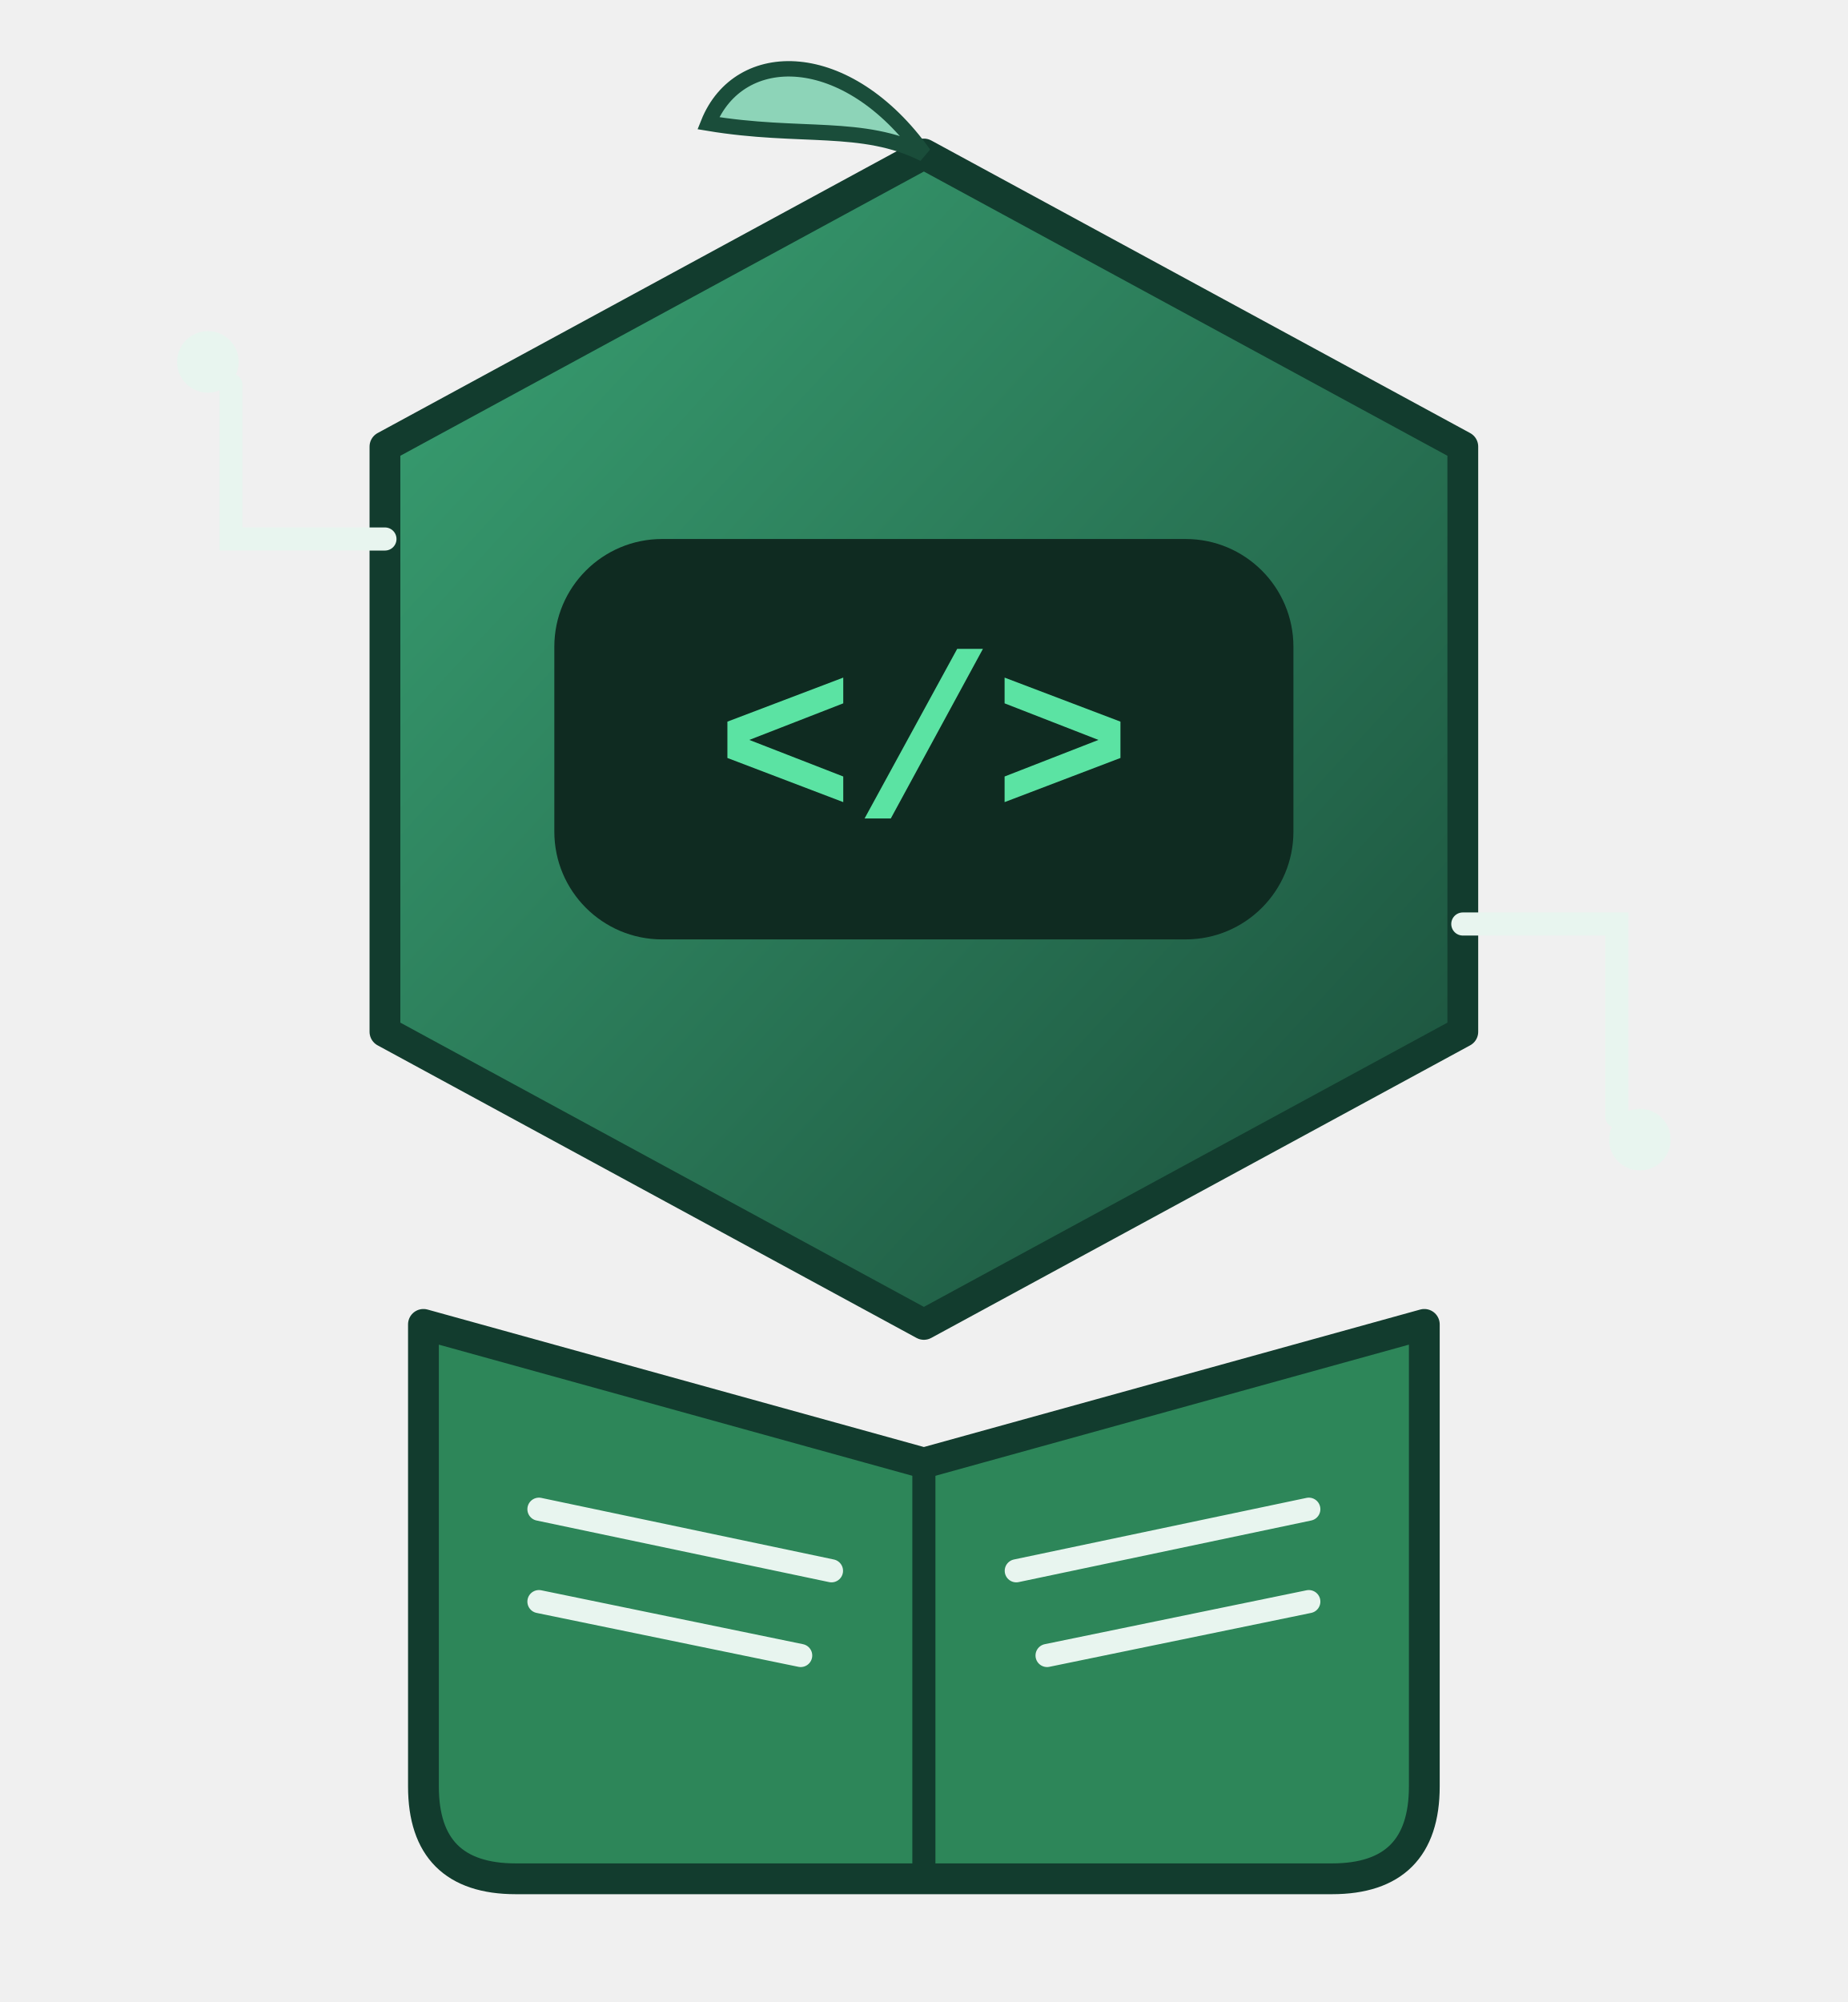
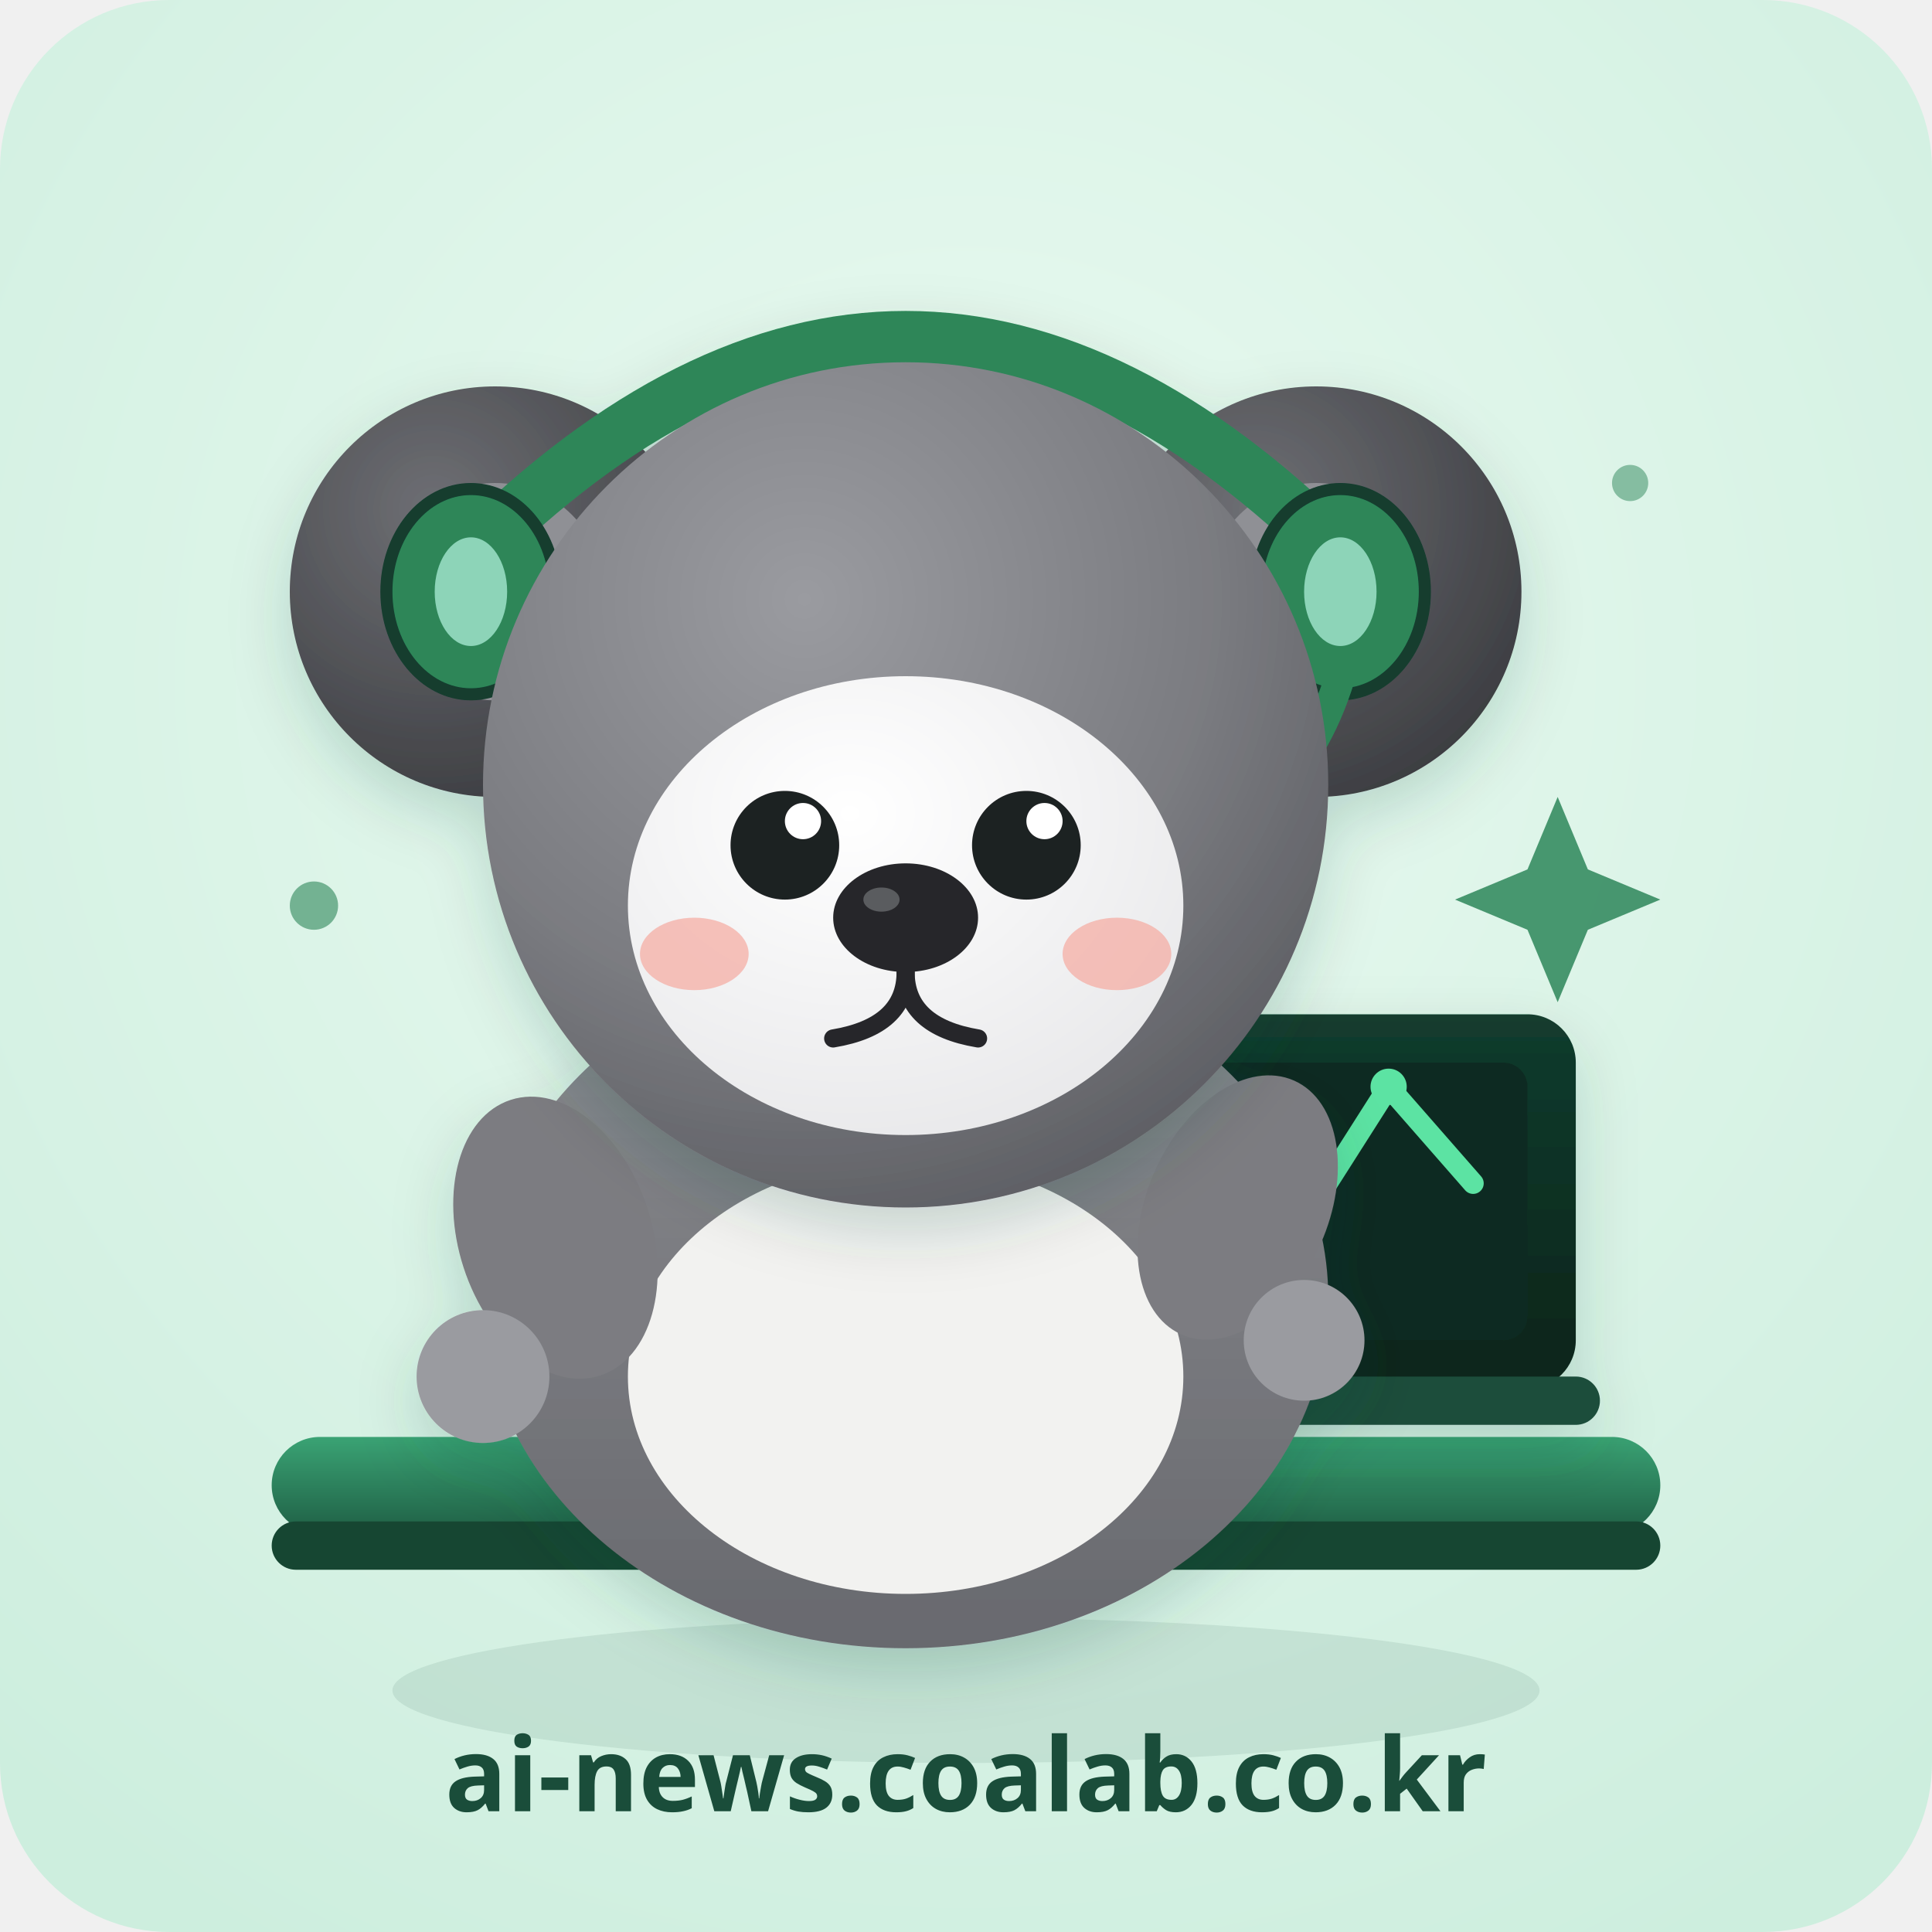
- <svg xmlns="http://www.w3.org/2000/svg" viewBox="0 0 240 260">
+ <svg xmlns="http://www.w3.org/2000/svg" viewBox="0 0 320 320">
  <defs>
-     <linearGradient id="bodyGrad2" x1="0" y1="0" x2="1" y2="1">
+     <radialGradient id="bg" cx="50%" cy="35%" r="75%">
+       <stop offset="0%" stop-color="#eafaf1" />
+       <stop offset="100%" stop-color="#cdeede" />
+     </radialGradient>
+     <radialGradient id="earGrad" cx="35%" cy="30%" r="75%">
+       <stop offset="0%" stop-color="#6e6f74" />
+       <stop offset="100%" stop-color="#3d3e42" />
+     </radialGradient>
+     <radialGradient id="headGrad" cx="38%" cy="28%" r="80%">
+       <stop offset="0%" stop-color="#9a9ba0" />
+       <stop offset="60%" stop-color="#7b7c81" />
+       <stop offset="100%" stop-color="#5a5b60" />
+     </radialGradient>
+     <radialGradient id="muzzleGrad" cx="40%" cy="30%" r="80%">
+       <stop offset="0%" stop-color="#ffffff" />
+       <stop offset="100%" stop-color="#e7e7e9" />
+     </radialGradient>
+     <linearGradient id="bodyGrad" x1="0" y1="0" x2="0" y2="1">
+       <stop offset="0%" stop-color="#8b8c91" />
+       <stop offset="100%" stop-color="#68696e" />
+     </linearGradient>
+     <linearGradient id="deskGrad" x1="0" y1="0" x2="0" y2="1">
      <stop offset="0%" stop-color="#3aa374" />
-       <stop offset="100%" stop-color="#1a4d3a" />
+       <stop offset="100%" stop-color="#1f5f45" />
    </linearGradient>
+     <linearGradient id="screenGrad" x1="0" y1="0" x2="0" y2="1">
+       <stop offset="0%" stop-color="#123c2e" />
+       <stop offset="100%" stop-color="#0a2419" />
+     </linearGradient>
+     <filter id="soft" x="-30%" y="-30%" width="160%" height="160%">
+       <feDropShadow dx="0" dy="4" stdDeviation="5" flood-color="#1a4d3a" flood-opacity="0.18" />
+     </filter>
  </defs>
-   <polygon points="120,20 190,58 190,134 120,172 50,134 50,58" fill="url(#bodyGrad2)" stroke="#123c2e" stroke-width="4" stroke-linejoin="round" />
-   <path d="M50,70 L30,70 L30,50" stroke="#e8f5ef" stroke-width="3" fill="none" stroke-linecap="round" />
-   <circle cx="27" cy="47" r="4" fill="#e8f5ef" />
-   <path d="M190,120 L210,120 L210,145" stroke="#e8f5ef" stroke-width="3" fill="none" stroke-linecap="round" />
-   <circle cx="213" cy="148" r="4" fill="#e8f5ef" />
-   <rect x="72" y="70" width="96" height="52" rx="14" fill="#0f2b21" />
-   <text x="120" y="106" font-family="'Courier New', monospace" font-size="30" font-weight="700" fill="#5be3a3" text-anchor="middle">&lt;/&gt;</text>
-   <path d="M55 172 L120 190 L185 172 L185 232 Q185 244 173 244 L67 244 Q55 244 55 232 Z" fill="#2d8659" stroke="#123c2e" stroke-width="4" stroke-linejoin="round" />
-   <line x1="120" y1="190" x2="120" y2="244" stroke="#123c2e" stroke-width="3" />
-   <line x1="70" y1="196" x2="108" y2="204" stroke="#e8f5ef" stroke-width="3" stroke-linecap="round" />
-   <line x1="70" y1="208" x2="104" y2="215" stroke="#e8f5ef" stroke-width="3" stroke-linecap="round" />
-   <line x1="170" y1="196" x2="132" y2="204" stroke="#e8f5ef" stroke-width="3" stroke-linecap="round" />
-   <line x1="170" y1="208" x2="136" y2="215" stroke="#e8f5ef" stroke-width="3" stroke-linecap="round" />
-   <path d="M120 20 C110 6 96 6 92 16 C104 18 112 16 120 20Z" fill="#8dd4b8" stroke="#1a4d3a" stroke-width="2" />
+   <rect width="320" height="320" rx="28" fill="url(#bg)" />
+   <ellipse cx="160" cy="280" rx="95" ry="12" fill="#1a4d3a" opacity="0.10" />
+   <rect x="45" y="238" width="230" height="16" rx="8" fill="url(#deskGrad)" />
+   <rect x="45" y="252" width="230" height="8" rx="4" fill="#164632" />
+   <g filter="url(#soft)">
+     <rect x="175" y="168" width="86" height="62" rx="8" fill="url(#screenGrad)" />
+     <rect x="183" y="176" width="70" height="46" rx="4" fill="#0f2b21" />
+     <polyline points="190,208 205,192 216,202 230,180 244,196" fill="none" stroke="#5be3a3" stroke-width="3.5" stroke-linecap="round" stroke-linejoin="round" />
+     <circle cx="230" cy="180" r="3" fill="#5be3a3" />
+     <rect x="171" y="228" width="94" height="8" rx="4" fill="#1a4d3a" />
+   </g>
+   <g filter="url(#soft)">
+     <ellipse cx="150" cy="215" rx="70" ry="58" fill="url(#bodyGrad)" />
+     <ellipse cx="150" cy="228" rx="46" ry="36" fill="#f2f2f0" />
+     <ellipse cx="92" cy="205" rx="16" ry="24" fill="#7b7c81" transform="rotate(-18 92 205)" />
+     <ellipse cx="205" cy="200" rx="15" ry="23" fill="#7b7c81" transform="rotate(24 205 200)" />
+     <circle cx="80" cy="228" r="11" fill="#9a9ba0" />
+     <circle cx="216" cy="222" r="10" fill="#9a9ba0" />
+   </g>
+   <g filter="url(#soft)">
+     <circle cx="82" cy="98" r="34" fill="url(#earGrad)" />
+     <circle cx="218" cy="98" r="34" fill="url(#earGrad)" />
+     <circle cx="82" cy="98" r="18" fill="#8f9095" />
+     <circle cx="218" cy="98" r="18" fill="#8f9095" />
+     <path d="M78 92 Q150 20 222 92" fill="none" stroke="#2d8659" stroke-width="9" stroke-linecap="round" />
+     <ellipse cx="78" cy="98" rx="14" ry="17" fill="#2d8659" stroke="#123c2e" stroke-width="2" />
+     <ellipse cx="222" cy="98" rx="14" ry="17" fill="#2d8659" stroke="#123c2e" stroke-width="2" />
+     <ellipse cx="78" cy="98" rx="6" ry="9" fill="#8dd4b8" />
+     <ellipse cx="222" cy="98" rx="6" ry="9" fill="#8dd4b8" />
+     <path d="M222 112 Q214 138 190 140" fill="none" stroke="#2d8659" stroke-width="5" stroke-linecap="round" />
+     <circle cx="190" cy="140" r="6" fill="#2d8659" />
+     <circle cx="150" cy="130" r="70" fill="url(#headGrad)" />
+     <ellipse cx="150" cy="150" rx="46" ry="38" fill="url(#muzzleGrad)" />
+     <circle cx="130" cy="140" r="9" fill="#1f2023" />
+     <circle cx="170" cy="140" r="9" fill="#1f2023" />
+     <circle cx="133" cy="136" r="3" fill="#ffffff" />
+     <circle cx="173" cy="136" r="3" fill="#ffffff" />
+     <ellipse cx="115" cy="158" rx="9" ry="6" fill="#f5a9a0" opacity="0.7" />
+     <ellipse cx="185" cy="158" rx="9" ry="6" fill="#f5a9a0" opacity="0.7" />
+     <ellipse cx="150" cy="152" rx="12" ry="9" fill="#26272a" />
+     <ellipse cx="146" cy="149" rx="3" ry="2" fill="#5a5b5e" />
+     <path d="M150 161 Q150 170 138 172" fill="none" stroke="#26272a" stroke-width="3" stroke-linecap="round" />
+     <path d="M150 161 Q150 170 162 172" fill="none" stroke="#26272a" stroke-width="3" stroke-linecap="round" />
+   </g>
+   <path d="M258 132 l5 12 12 5 -12 5 -5 12 -5-12 -12-5 12-5z" fill="#2d8659" opacity="0.85" />
+   <circle cx="52" cy="150" r="4" fill="#2d8659" opacity="0.6" />
+   <circle cx="270" cy="80" r="3" fill="#2d8659" opacity="0.5" />
+   <text x="160" y="300" font-family="Pretendard, sans-serif" font-size="17" font-weight="800" fill="#1a4d3a" text-anchor="middle">ai-news.coalab.co.kr</text>
</svg>
